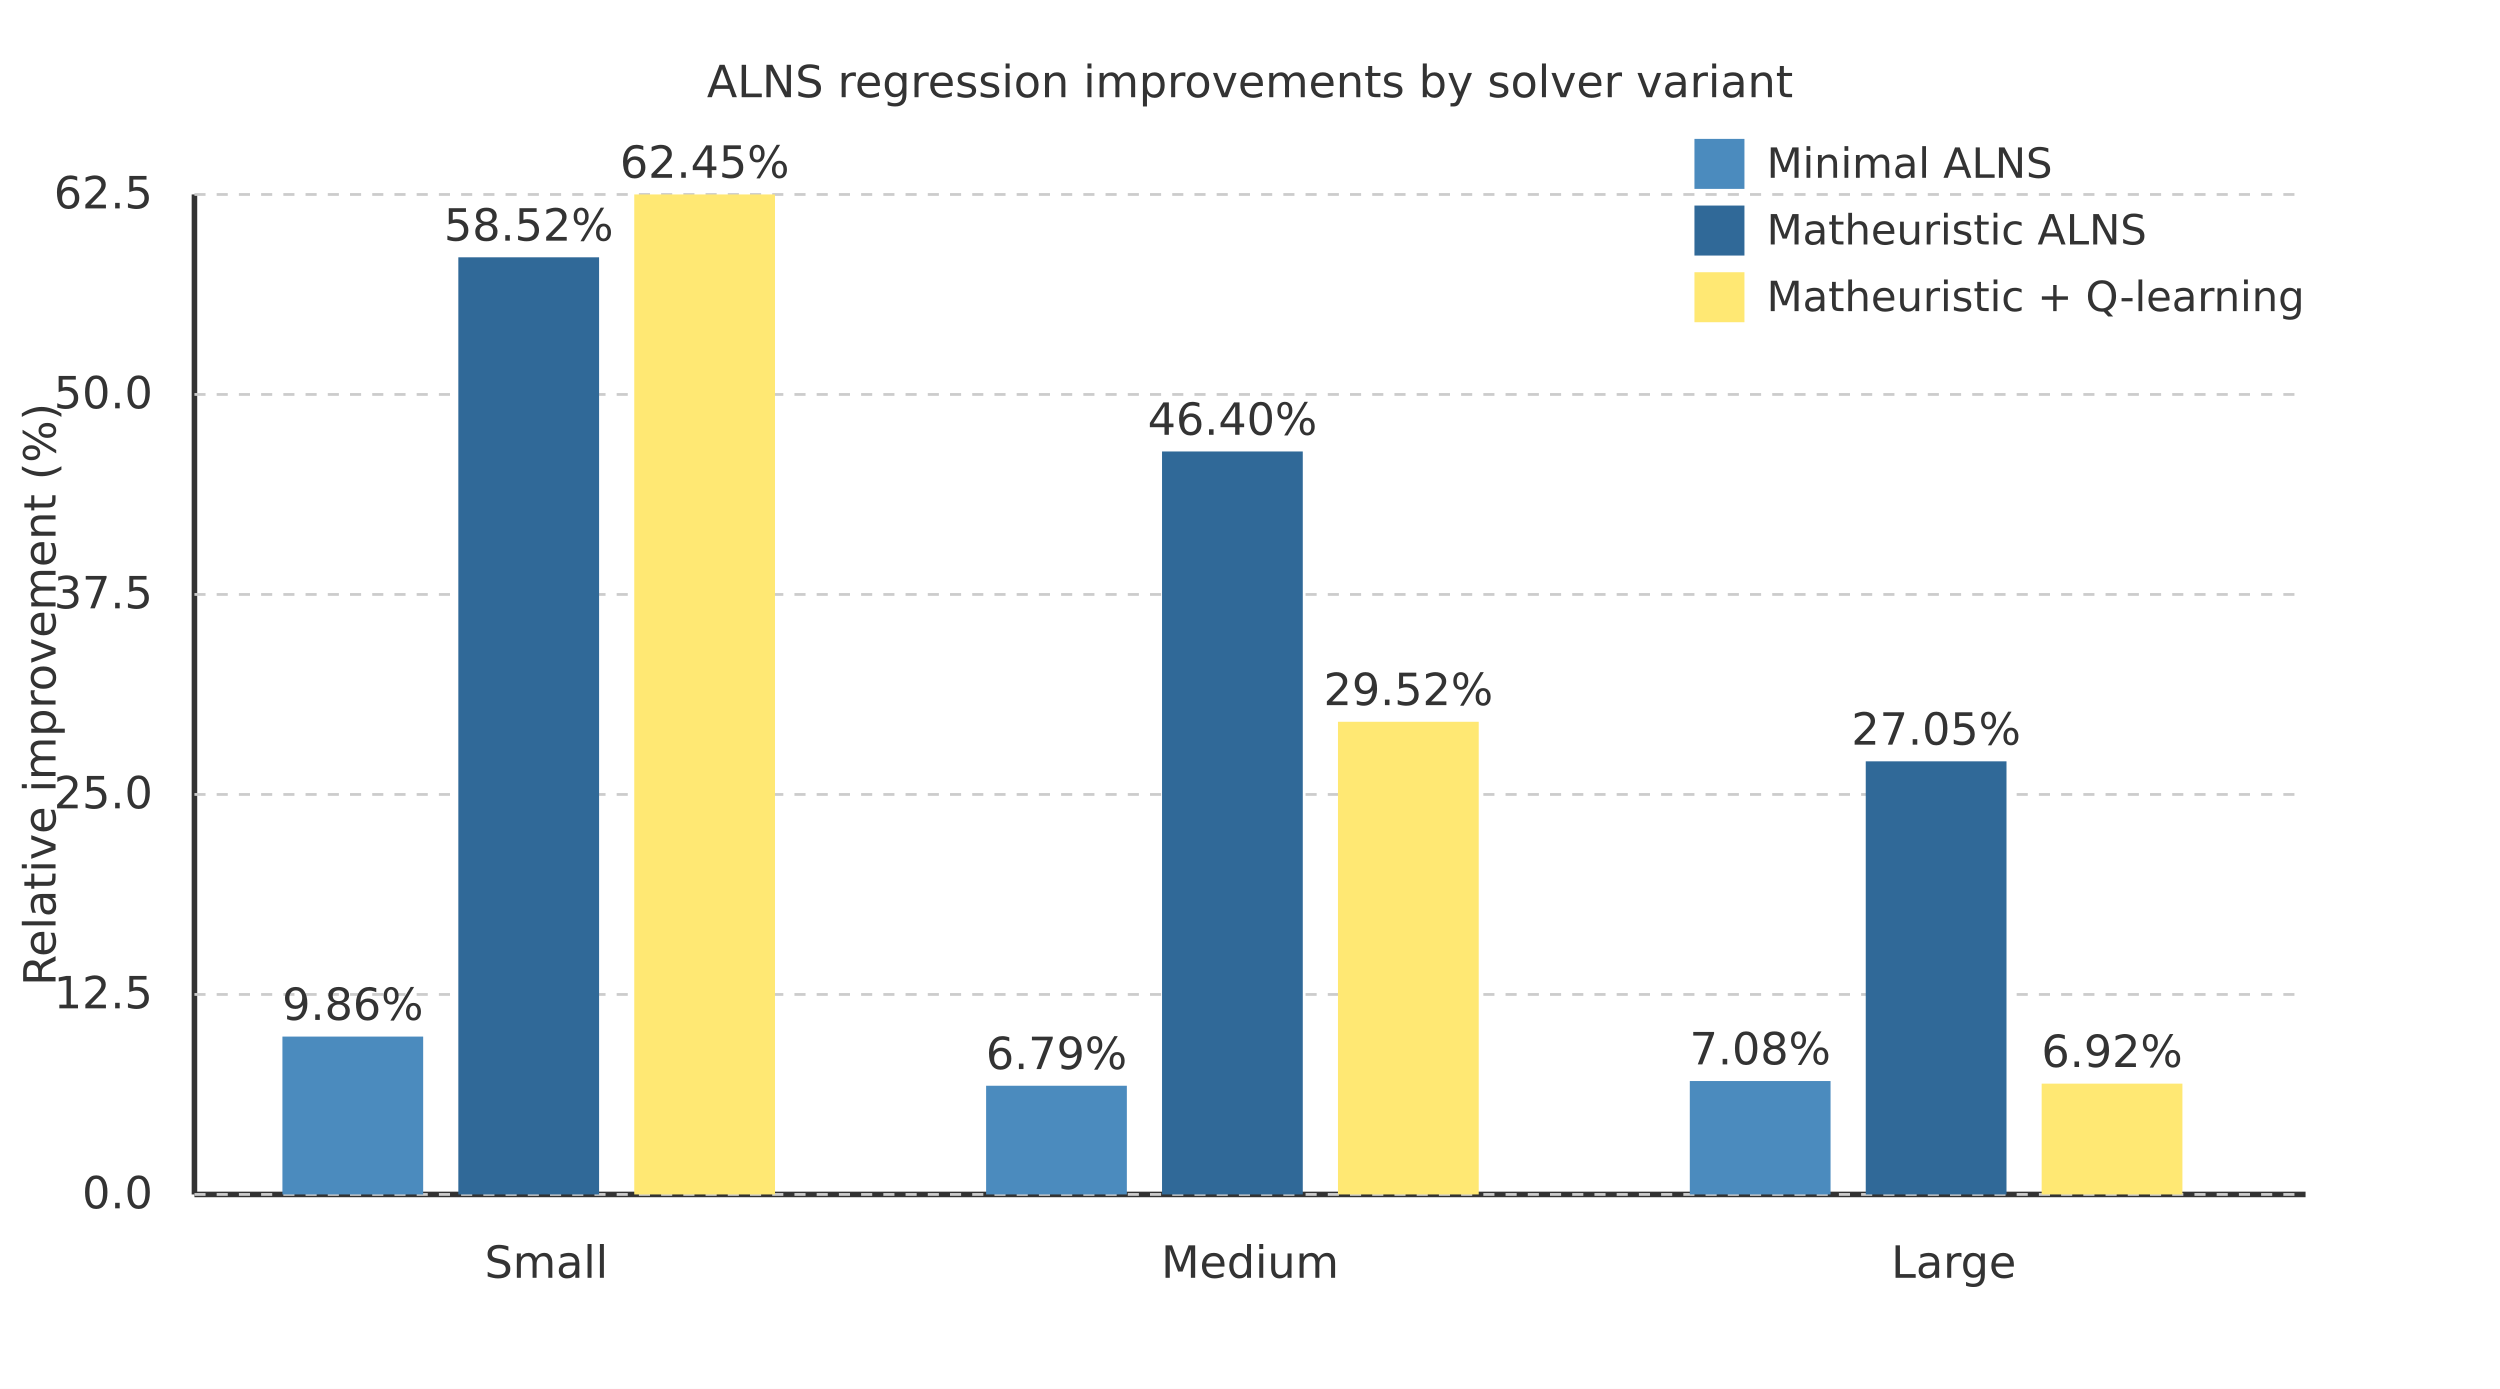
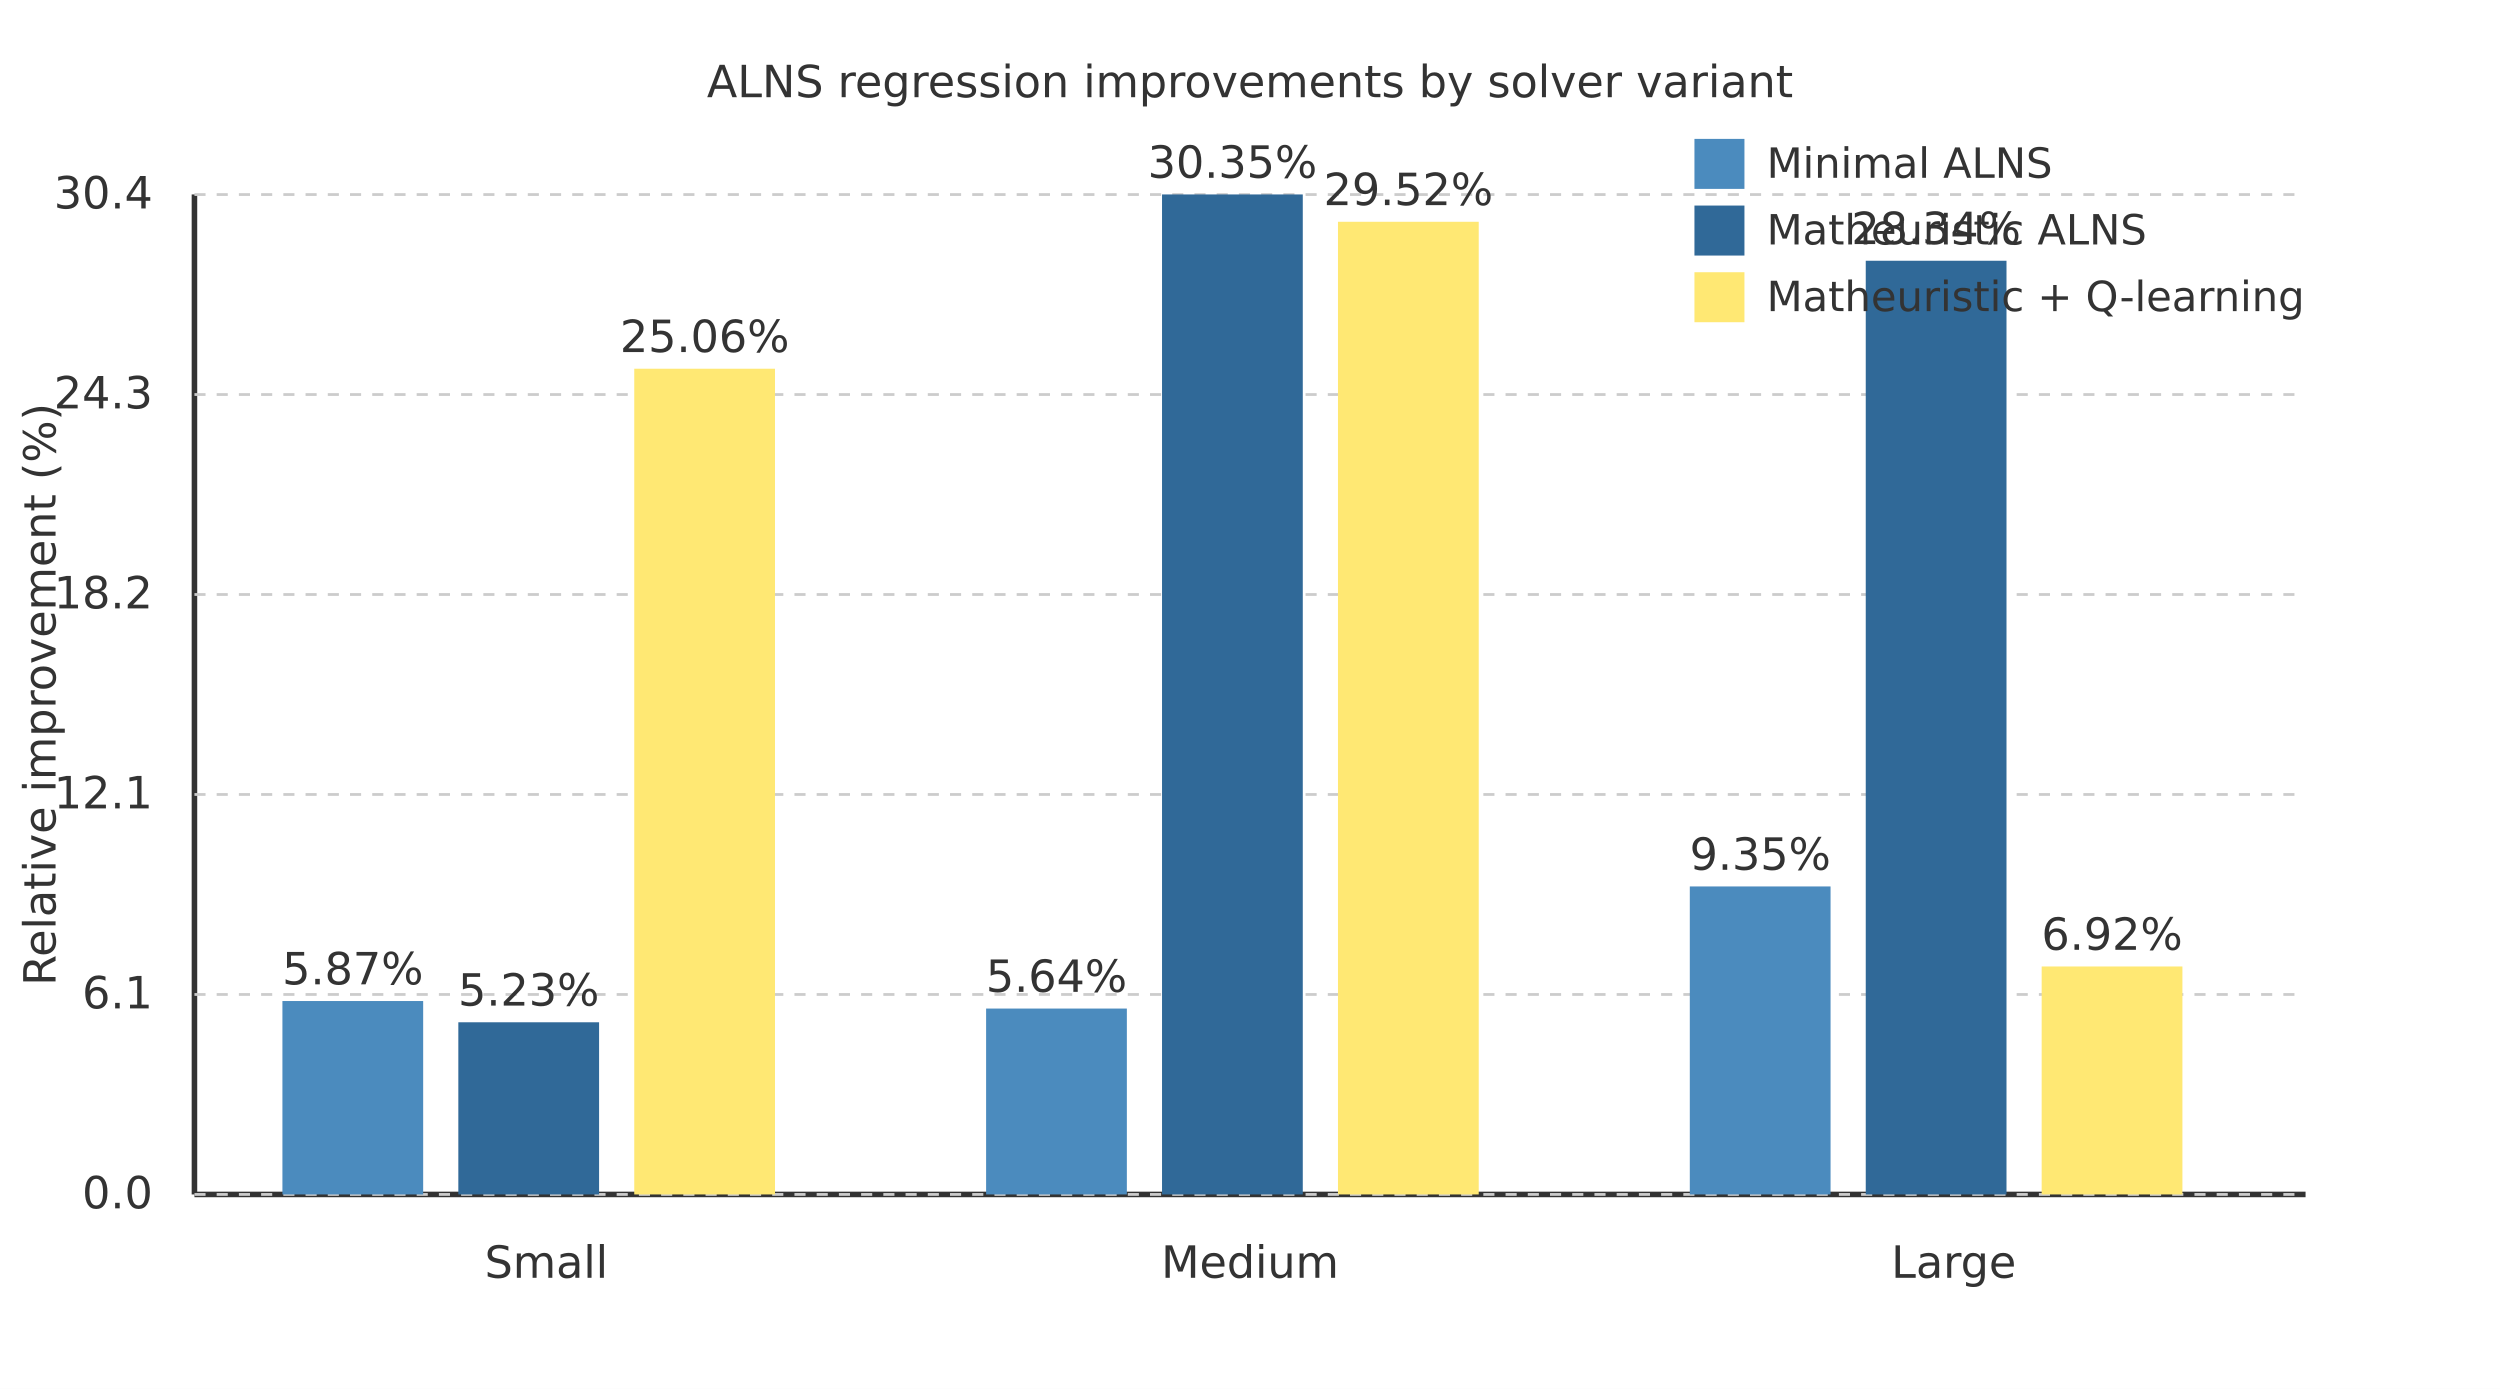
<svg xmlns="http://www.w3.org/2000/svg" width="900" height="500">
  <rect width="900" height="500" fill="white" />
  <style> .axis { stroke: #333; stroke-width: 2; }
          .grid { stroke: #ccc; stroke-width: 1; stroke-dasharray: 4 4; }
          .label { font-family: 'DejaVu Sans', Arial, sans-serif; font-size: 16px; fill: #333; }
          .legend { font-size: 15px; } </style>
  <line class="axis" x1="70" y1="70" x2="70" y2="430" />
  <line class="axis" x1="70" y1="430" x2="830" y2="430" />
  <line class="grid" x1="70" y1="430.00" x2="830" y2="430.00" />
  <text class="label" x="55" y="435.00" text-anchor="end">0.0</text>
-   <line class="grid" x1="70" y1="358.00" x2="830" y2="358.00" />
-   <text class="label" x="55" y="363.00" text-anchor="end">12.5</text>
-   <line class="grid" x1="70" y1="286.00" x2="830" y2="286.00" />
-   <text class="label" x="55" y="291.00" text-anchor="end">25.0</text>
-   <line class="grid" x1="70" y1="214.00" x2="830" y2="214.00" />
-   <text class="label" x="55" y="219.00" text-anchor="end">37.5</text>
-   <line class="grid" x1="70" y1="142.00" x2="830" y2="142.00" />
-   <text class="label" x="55" y="147.00" text-anchor="end">50.0</text>
-   <line class="grid" x1="70" y1="70.01" x2="830" y2="70.01" />
-   <text class="label" x="55" y="75.01" text-anchor="end">62.5</text>
+   <line class="grid" x1="70" y1="358.01" x2="830" y2="358.01" />
+   <text class="label" x="55" y="363.01" text-anchor="end">6.1</text>
+   <line class="grid" x1="70" y1="286.01" x2="830" y2="286.01" />
+   <text class="label" x="55" y="291.01" text-anchor="end">12.1</text>
+   <line class="grid" x1="70" y1="214.02" x2="830" y2="214.02" />
+   <text class="label" x="55" y="219.02" text-anchor="end">18.2</text>
+   <line class="grid" x1="70" y1="142.03" x2="830" y2="142.03" />
+   <text class="label" x="55" y="147.03" text-anchor="end">24.3</text>
+   <line class="grid" x1="70" y1="70.04" x2="830" y2="70.04" />
+   <text class="label" x="55" y="75.04" text-anchor="end">30.4</text>
  <text class="label" x="196.67" y="460" text-anchor="middle">Small</text>
-   <rect x="101.67" y="373.17" width="50.67" height="56.83" fill="#4B8BBE" />
-   <text class="label" x="127.00" y="367.17" text-anchor="middle">9.86%</text>
-   <rect x="165.00" y="92.63" width="50.67" height="337.37" fill="#306998" />
-   <text class="label" x="190.33" y="86.63" text-anchor="middle">58.52%</text>
-   <rect x="228.33" y="70.00" width="50.67" height="360.00" fill="#FFE873" />
-   <text class="label" x="253.67" y="64.00" text-anchor="middle">62.45%</text>
+   <rect x="101.67" y="360.37" width="50.67" height="69.63" fill="#4B8BBE" />
+   <text class="label" x="127.00" y="354.37" text-anchor="middle">5.87%</text>
+   <rect x="165.00" y="368.02" width="50.67" height="61.98" fill="#306998" />
+   <text class="label" x="190.33" y="362.02" text-anchor="middle">5.23%</text>
+   <rect x="228.33" y="132.74" width="50.67" height="297.26" fill="#FFE873" />
+   <text class="label" x="253.67" y="126.74" text-anchor="middle">25.06%</text>
  <text class="label" x="450.00" y="460" text-anchor="middle">Medium</text>
-   <rect x="355.00" y="390.87" width="50.67" height="39.13" fill="#4B8BBE" />
-   <text class="label" x="380.33" y="384.87" text-anchor="middle">6.79%</text>
-   <rect x="418.33" y="162.53" width="50.67" height="267.47" fill="#306998" />
-   <text class="label" x="443.67" y="156.53" text-anchor="middle">46.40%</text>
-   <rect x="481.67" y="259.84" width="50.67" height="170.16" fill="#FFE873" />
-   <text class="label" x="507.00" y="253.84" text-anchor="middle">29.52%</text>
+   <rect x="355.00" y="363.08" width="50.67" height="66.92" fill="#4B8BBE" />
+   <text class="label" x="380.33" y="357.08" text-anchor="middle">5.64%</text>
+   <rect x="418.33" y="70.00" width="50.67" height="360.00" fill="#306998" />
+   <text class="label" x="443.67" y="64.00" text-anchor="middle">30.35%</text>
+   <rect x="481.67" y="79.84" width="50.67" height="350.16" fill="#FFE873" />
+   <text class="label" x="507.00" y="73.84" text-anchor="middle">29.52%</text>
  <text class="label" x="703.33" y="460" text-anchor="middle">Large</text>
-   <rect x="608.33" y="389.17" width="50.67" height="40.83" fill="#4B8BBE" />
-   <text class="label" x="633.67" y="383.17" text-anchor="middle">7.08%</text>
-   <rect x="671.67" y="274.08" width="50.67" height="155.92" fill="#306998" />
-   <text class="label" x="697.00" y="268.08" text-anchor="middle">27.05%</text>
-   <rect x="735.00" y="390.11" width="50.67" height="39.89" fill="#FFE873" />
-   <text class="label" x="760.33" y="384.11" text-anchor="middle">6.92%</text>
+   <rect x="608.33" y="319.12" width="50.67" height="110.88" fill="#4B8BBE" />
+   <text class="label" x="633.67" y="313.12" text-anchor="middle">9.35%</text>
+   <rect x="671.67" y="93.87" width="50.67" height="336.13" fill="#306998" />
+   <text class="label" x="697.00" y="87.87" text-anchor="middle">28.34%</text>
+   <rect x="735.00" y="347.93" width="50.67" height="82.07" fill="#FFE873" />
+   <text class="label" x="760.33" y="341.93" text-anchor="middle">6.92%</text>
  <rect x="610" y="50" width="18" height="18" fill="#4B8BBE" />
  <text class="label legend" x="636" y="64">Minimal ALNS</text>
  <rect x="610" y="74" width="18" height="18" fill="#306998" />
  <text class="label legend" x="636" y="88">Matheuristic ALNS</text>
  <rect x="610" y="98" width="18" height="18" fill="#FFE873" />
  <text class="label legend" x="636" y="112">Matheuristic + Q-learning</text>
  <text class="label" x="450.0" y="35.0" text-anchor="middle">ALNS regression improvements by solver variant</text>
  <text class="label" x="20" y="250.0" text-anchor="middle" transform="rotate(-90 20,250.0)">Relative improvement (%)</text>
</svg>
